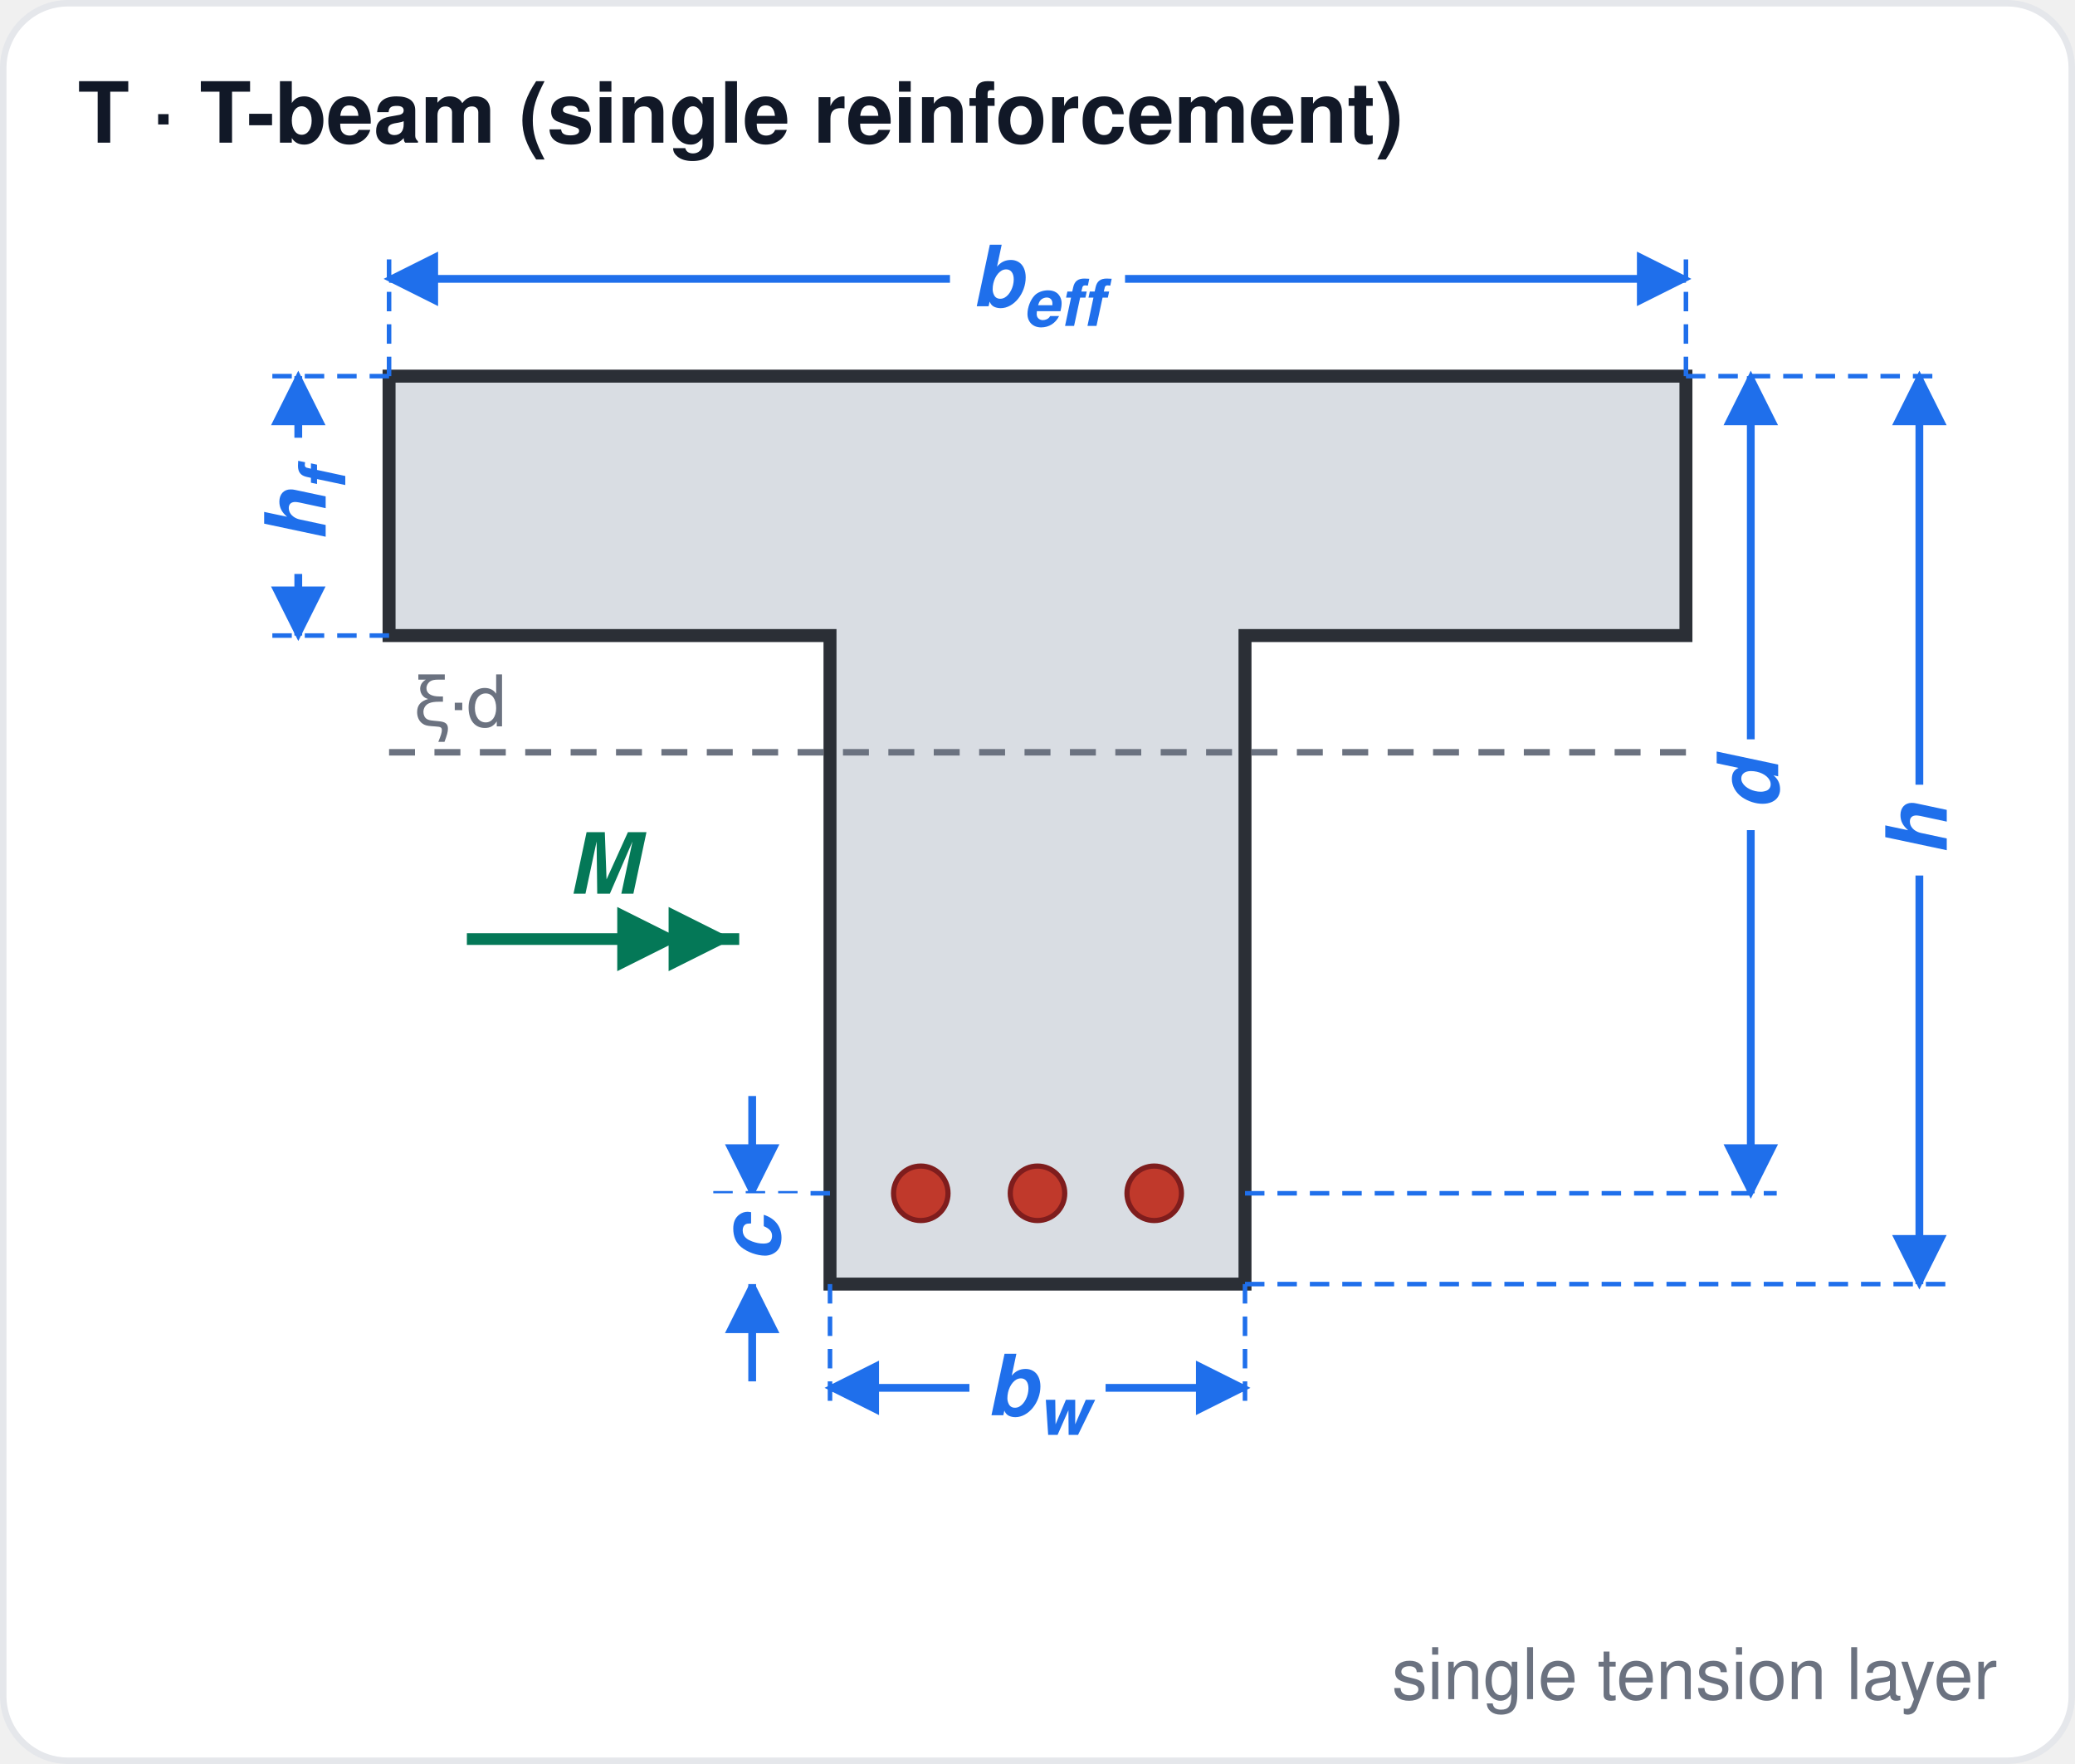
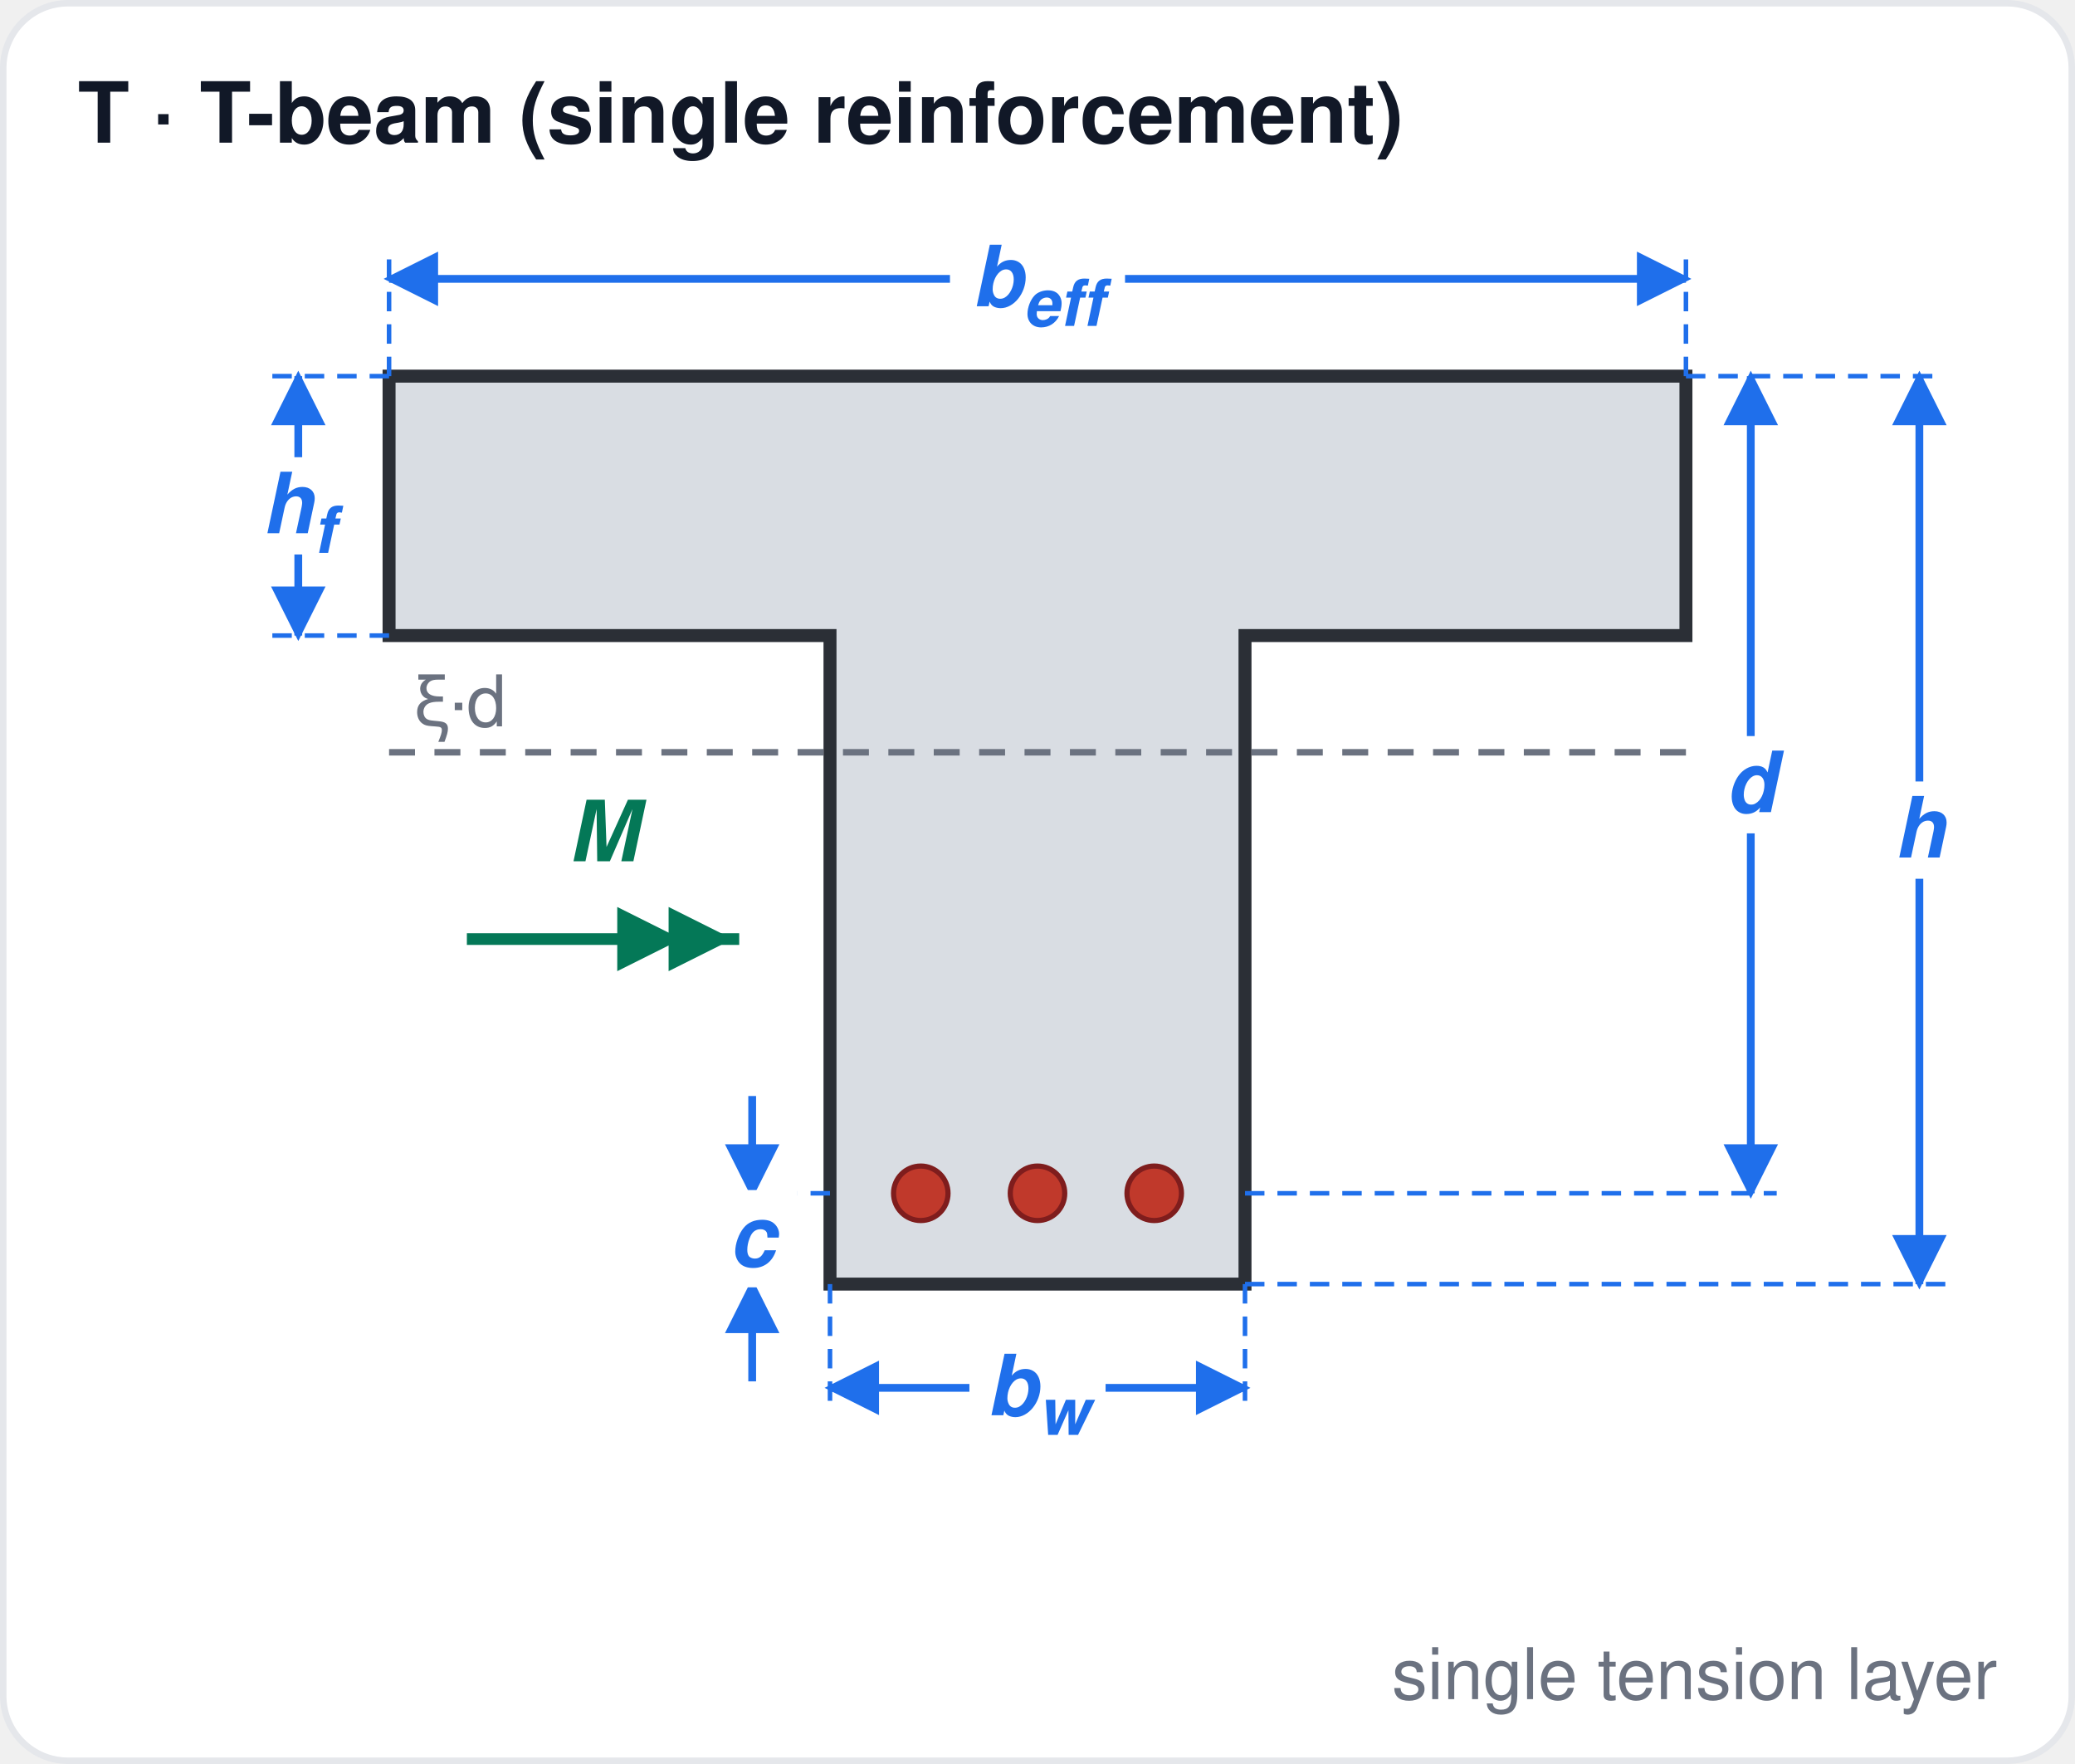
<svg xmlns="http://www.w3.org/2000/svg" width="320" height="272" viewBox="0 0 320 272" font-family="Helvetica, Arial, sans-serif" font-size="13">
  <rect x="0.5" y="0.5" width="319" height="271" rx="10" fill="#ffffff" stroke="#e5e7eb" />
  <defs>
    <marker id="a" viewBox="0 0 10 10" refX="9" refY="5" markerWidth="7" markerHeight="7" orient="auto-start-reverse">
      <path d="M0,0 L10,5 L0,10 z" fill="#1f6feb" />
    </marker>
    <marker id="mm" viewBox="0 0 20 10" refX="19" refY="5" markerWidth="11" markerHeight="5.5" orient="auto">
      <path d="M0,0 L10,5 L0,10 z M8,0 L18,5 L8,10 z" fill="#047857" />
    </marker>
    <marker id="m" viewBox="0 0 10 10" refX="9" refY="5" markerWidth="8" markerHeight="8" orient="auto-start-reverse">
      <path d="M0,0 L10,5 L0,10 z" fill="#6b7280" />
    </marker>
  </defs>
  <path d="M60.0,58 H260.0 V98 H192.0 V198 H128.0 V98 H60.0 Z" fill="#d9dde3" stroke="#2b2f36" stroke-width="2" />
  <circle cx="142.0" cy="184.0" r="4.2" fill="#c0392b" stroke="#7f1d1d" stroke-width="0.8" />
  <circle cx="160.0" cy="184.0" r="4.2" fill="#c0392b" stroke="#7f1d1d" stroke-width="0.8" />
  <circle cx="178.0" cy="184.0" r="4.2" fill="#c0392b" stroke="#7f1d1d" stroke-width="0.8" />
  <line x1="72.0" y1="144.8" x2="114.0" y2="144.8" stroke="#047857" stroke-width="1.8" marker-end="url(#mm)" />
-   <text x="93.0" y="137.8" fill="#047857" font-weight="bold" font-style="italic" text-anchor="middle">M</text>
+   <text x="93.0" y="132.8" fill="#047857" font-weight="bold" font-style="italic" text-anchor="middle">M</text>
  <line x1="60.0" y1="58" x2="60.0" y2="38" stroke="#1f6feb" stroke-width="0.7" stroke-dasharray="3,2" />
  <line x1="260.0" y1="58" x2="260.0" y2="38" stroke="#1f6feb" stroke-width="0.7" stroke-dasharray="3,2" />
  <line x1="60.0" y1="43" x2="260.0" y2="43" stroke="#1f6feb" stroke-width="1.2" marker-start="url(#a)" marker-end="url(#a)" />
  <rect x="146.5" y="35.5" width="27" height="15" fill="#ffffff" />
  <text x="160.0" y="43.0" dominant-baseline="central" fill="#1f6feb" text-anchor="middle" font-style="italic" font-weight="bold">b<tspan font-size="10" dy="4">eff</tspan>
  </text>
  <line x1="128.0" y1="198" x2="128.0" y2="218" stroke="#1f6feb" stroke-width="0.7" stroke-dasharray="3,2" />
  <line x1="192.0" y1="198" x2="192.0" y2="218" stroke="#1f6feb" stroke-width="0.7" stroke-dasharray="3,2" />
  <line x1="128.0" y1="214" x2="192.0" y2="214" stroke="#1f6feb" stroke-width="1.2" marker-start="url(#a)" marker-end="url(#a)" />
  <rect x="149.5" y="206.5" width="21" height="15" fill="#ffffff" />
  <text x="160.0" y="214.0" dominant-baseline="central" fill="#1f6feb" text-anchor="middle" font-style="italic" font-weight="bold">b<tspan font-size="10" dy="4">w</tspan>
  </text>
  <line x1="60.0" y1="58" x2="40.0" y2="58" stroke="#1f6feb" stroke-width="0.7" stroke-dasharray="3,2" />
  <line x1="60.0" y1="98" x2="40.0" y2="98" stroke="#1f6feb" stroke-width="0.7" stroke-dasharray="3,2" />
  <line x1="46.0" y1="58" x2="46.0" y2="98" stroke="#1f6feb" stroke-width="1.2" marker-start="url(#a)" marker-end="url(#a)" />
-   <rect x="35.5" y="70.5" width="21" height="15" fill="#ffffff" transform="rotate(-90.0 46.0 78.0)" />
-   <text x="46.0" y="78.0" dominant-baseline="central" fill="#1f6feb" text-anchor="middle" font-style="italic" font-weight="bold" transform="rotate(-90.0 46.0 78.0)">h<tspan font-size="10" dy="4">f</tspan>
+   <rect x="35.5" y="70.5" width="21" height="15" fill="#ffffff" />
+   <text x="46.0" y="78.0" dominant-baseline="central" fill="#1f6feb" text-anchor="middle" font-style="italic" font-weight="bold">h<tspan font-size="10" dy="4">f</tspan>
  </text>
  <line x1="192.0" y1="198" x2="300.0" y2="198" stroke="#1f6feb" stroke-width="0.7" stroke-dasharray="3,2" />
  <line x1="260.0" y1="58" x2="300.0" y2="58" stroke="#1f6feb" stroke-width="0.7" stroke-dasharray="3,2" />
  <line x1="296.0" y1="58" x2="296.0" y2="198" stroke="#1f6feb" stroke-width="1.2" marker-start="url(#a)" marker-end="url(#a)" />
-   <rect x="289.0" y="120.5" width="14" height="15" fill="#ffffff" transform="rotate(-90.0 296.0 128.0)" />
-   <text x="296.0" y="128.0" dominant-baseline="central" fill="#1f6feb" text-anchor="middle" font-style="italic" font-weight="bold" transform="rotate(-90.0 296.0 128.0)">h</text>
+   <rect x="289.0" y="120.5" width="14" height="15" fill="#ffffff" />
+   <text x="296.0" y="128.0" dominant-baseline="central" fill="#1f6feb" text-anchor="middle" font-style="italic" font-weight="bold">h</text>
  <line x1="192.0" y1="184" x2="274.0" y2="184" stroke="#1f6feb" stroke-width="0.7" stroke-dasharray="3,2" />
  <line x1="270.0" y1="58" x2="270.0" y2="184" stroke="#1f6feb" stroke-width="1.2" marker-start="url(#a)" marker-end="url(#a)" />
-   <rect x="263.0" y="113.5" width="14" height="15" fill="#ffffff" transform="rotate(-90.0 270.0 121.0)" />
-   <text x="270.0" y="121.0" dominant-baseline="central" fill="#1f6feb" text-anchor="middle" font-style="italic" font-weight="bold" transform="rotate(-90.0 270.0 121.0)">d</text>
+   <rect x="263.0" y="113.5" width="14" height="15" fill="#ffffff" />
+   <text x="270.0" y="121.0" dominant-baseline="central" fill="#1f6feb" text-anchor="middle" font-style="italic" font-weight="bold">d</text>
  <line x1="128.0" y1="184" x2="110.0" y2="184" stroke="#1f6feb" stroke-width="0.7" stroke-dasharray="3,2" />
  <line x1="116.0" y1="169.0" x2="116.0" y2="184.0" stroke="#1f6feb" stroke-width="1.2" marker-end="url(#a)" />
  <line x1="116.0" y1="213.0" x2="116.0" y2="198.0" stroke="#1f6feb" stroke-width="1.2" marker-end="url(#a)" />
  <line x1="116.0" y1="184.0" x2="116.0" y2="198.0" stroke="#1f6feb" stroke-width="1.2" />
-   <rect x="109.0" y="183.5" width="14" height="15" fill="#ffffff" transform="rotate(-90.0 116.0 191.0)" />
-   <text x="116.0" y="191.0" dominant-baseline="central" fill="#1f6feb" text-anchor="middle" font-style="italic" font-weight="bold" transform="rotate(-90.0 116.0 191.0)">c</text>
+   <rect x="109.0" y="183.5" width="14" height="15" fill="#ffffff" />
+   <text x="116.0" y="191.0" dominant-baseline="central" fill="#1f6feb" text-anchor="middle" font-style="italic" font-weight="bold">c</text>
  <line x1="60.0" y1="116" x2="260.0" y2="116" stroke="#6b7280" stroke-dasharray="4,3" />
  <text x="64.0" y="112" fill="#6b7280" text-anchor="start" font-size="11" font-weight="normal">ξ·d</text>
  <text x="308" y="262" fill="#6b7280" text-anchor="end" font-size="11" font-weight="normal">single tension layer</text>
  <text x="12" y="22" fill="#111827" text-anchor="start" font-size="13" font-weight="bold">T · T-beam (single reinforcement)</text>
</svg>
